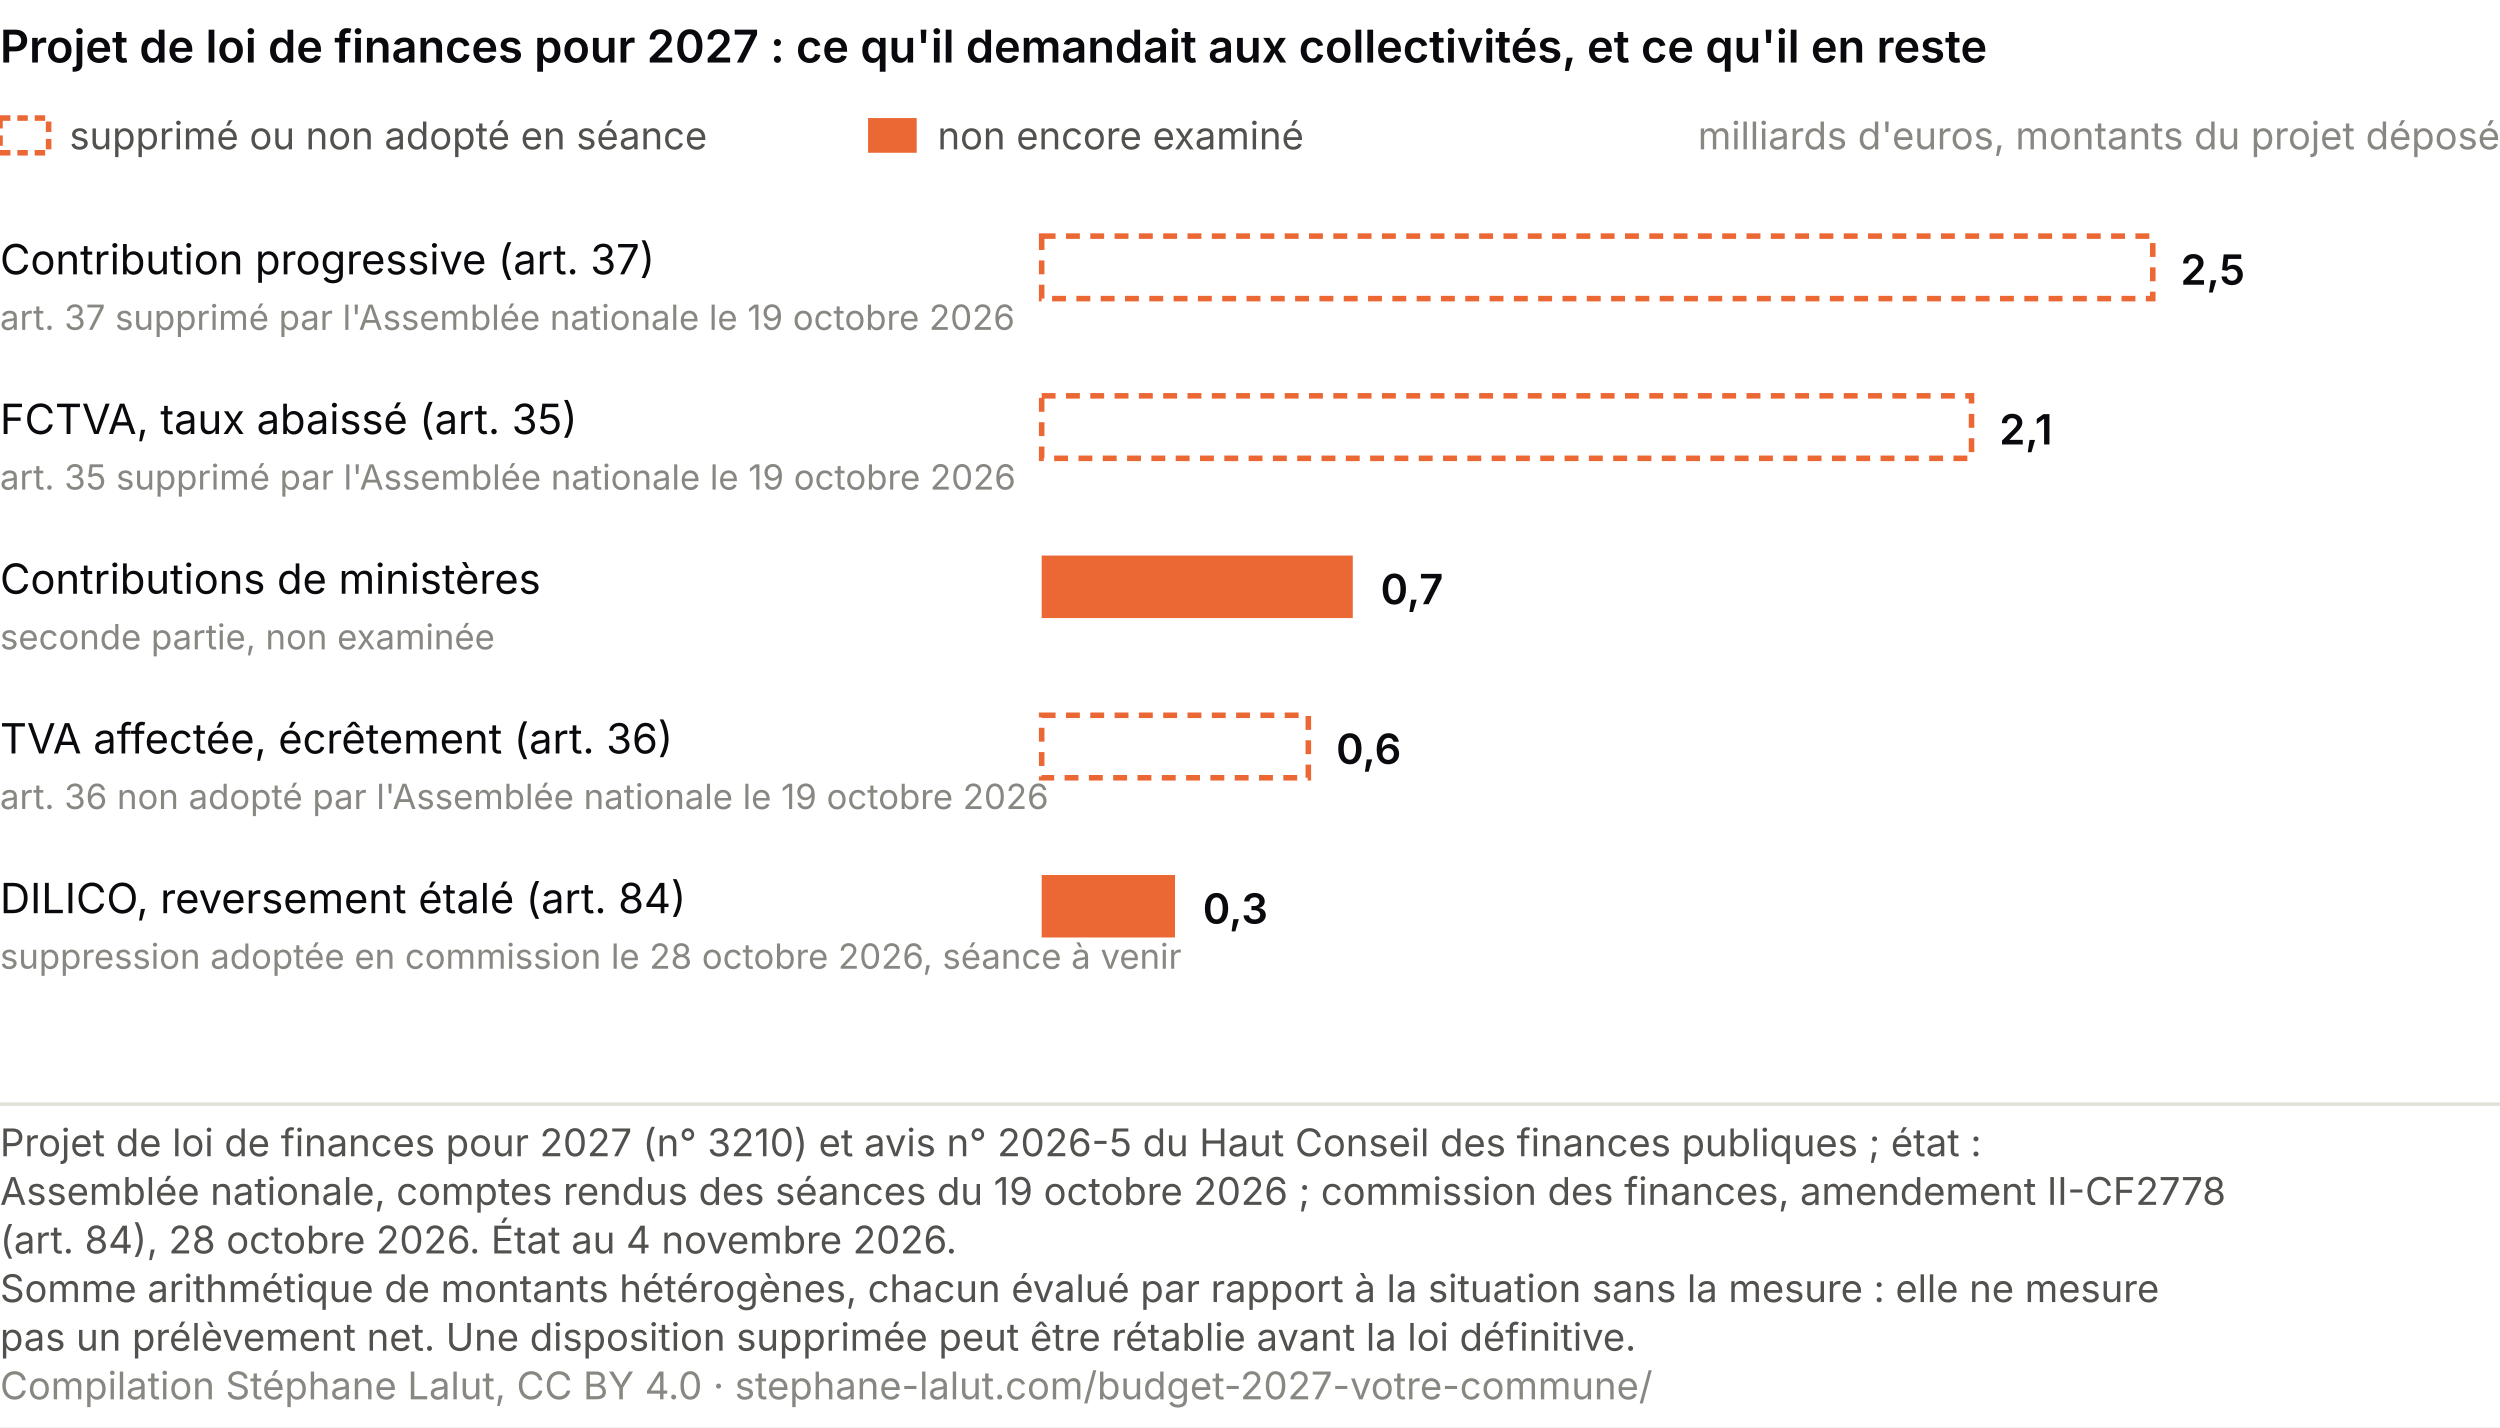
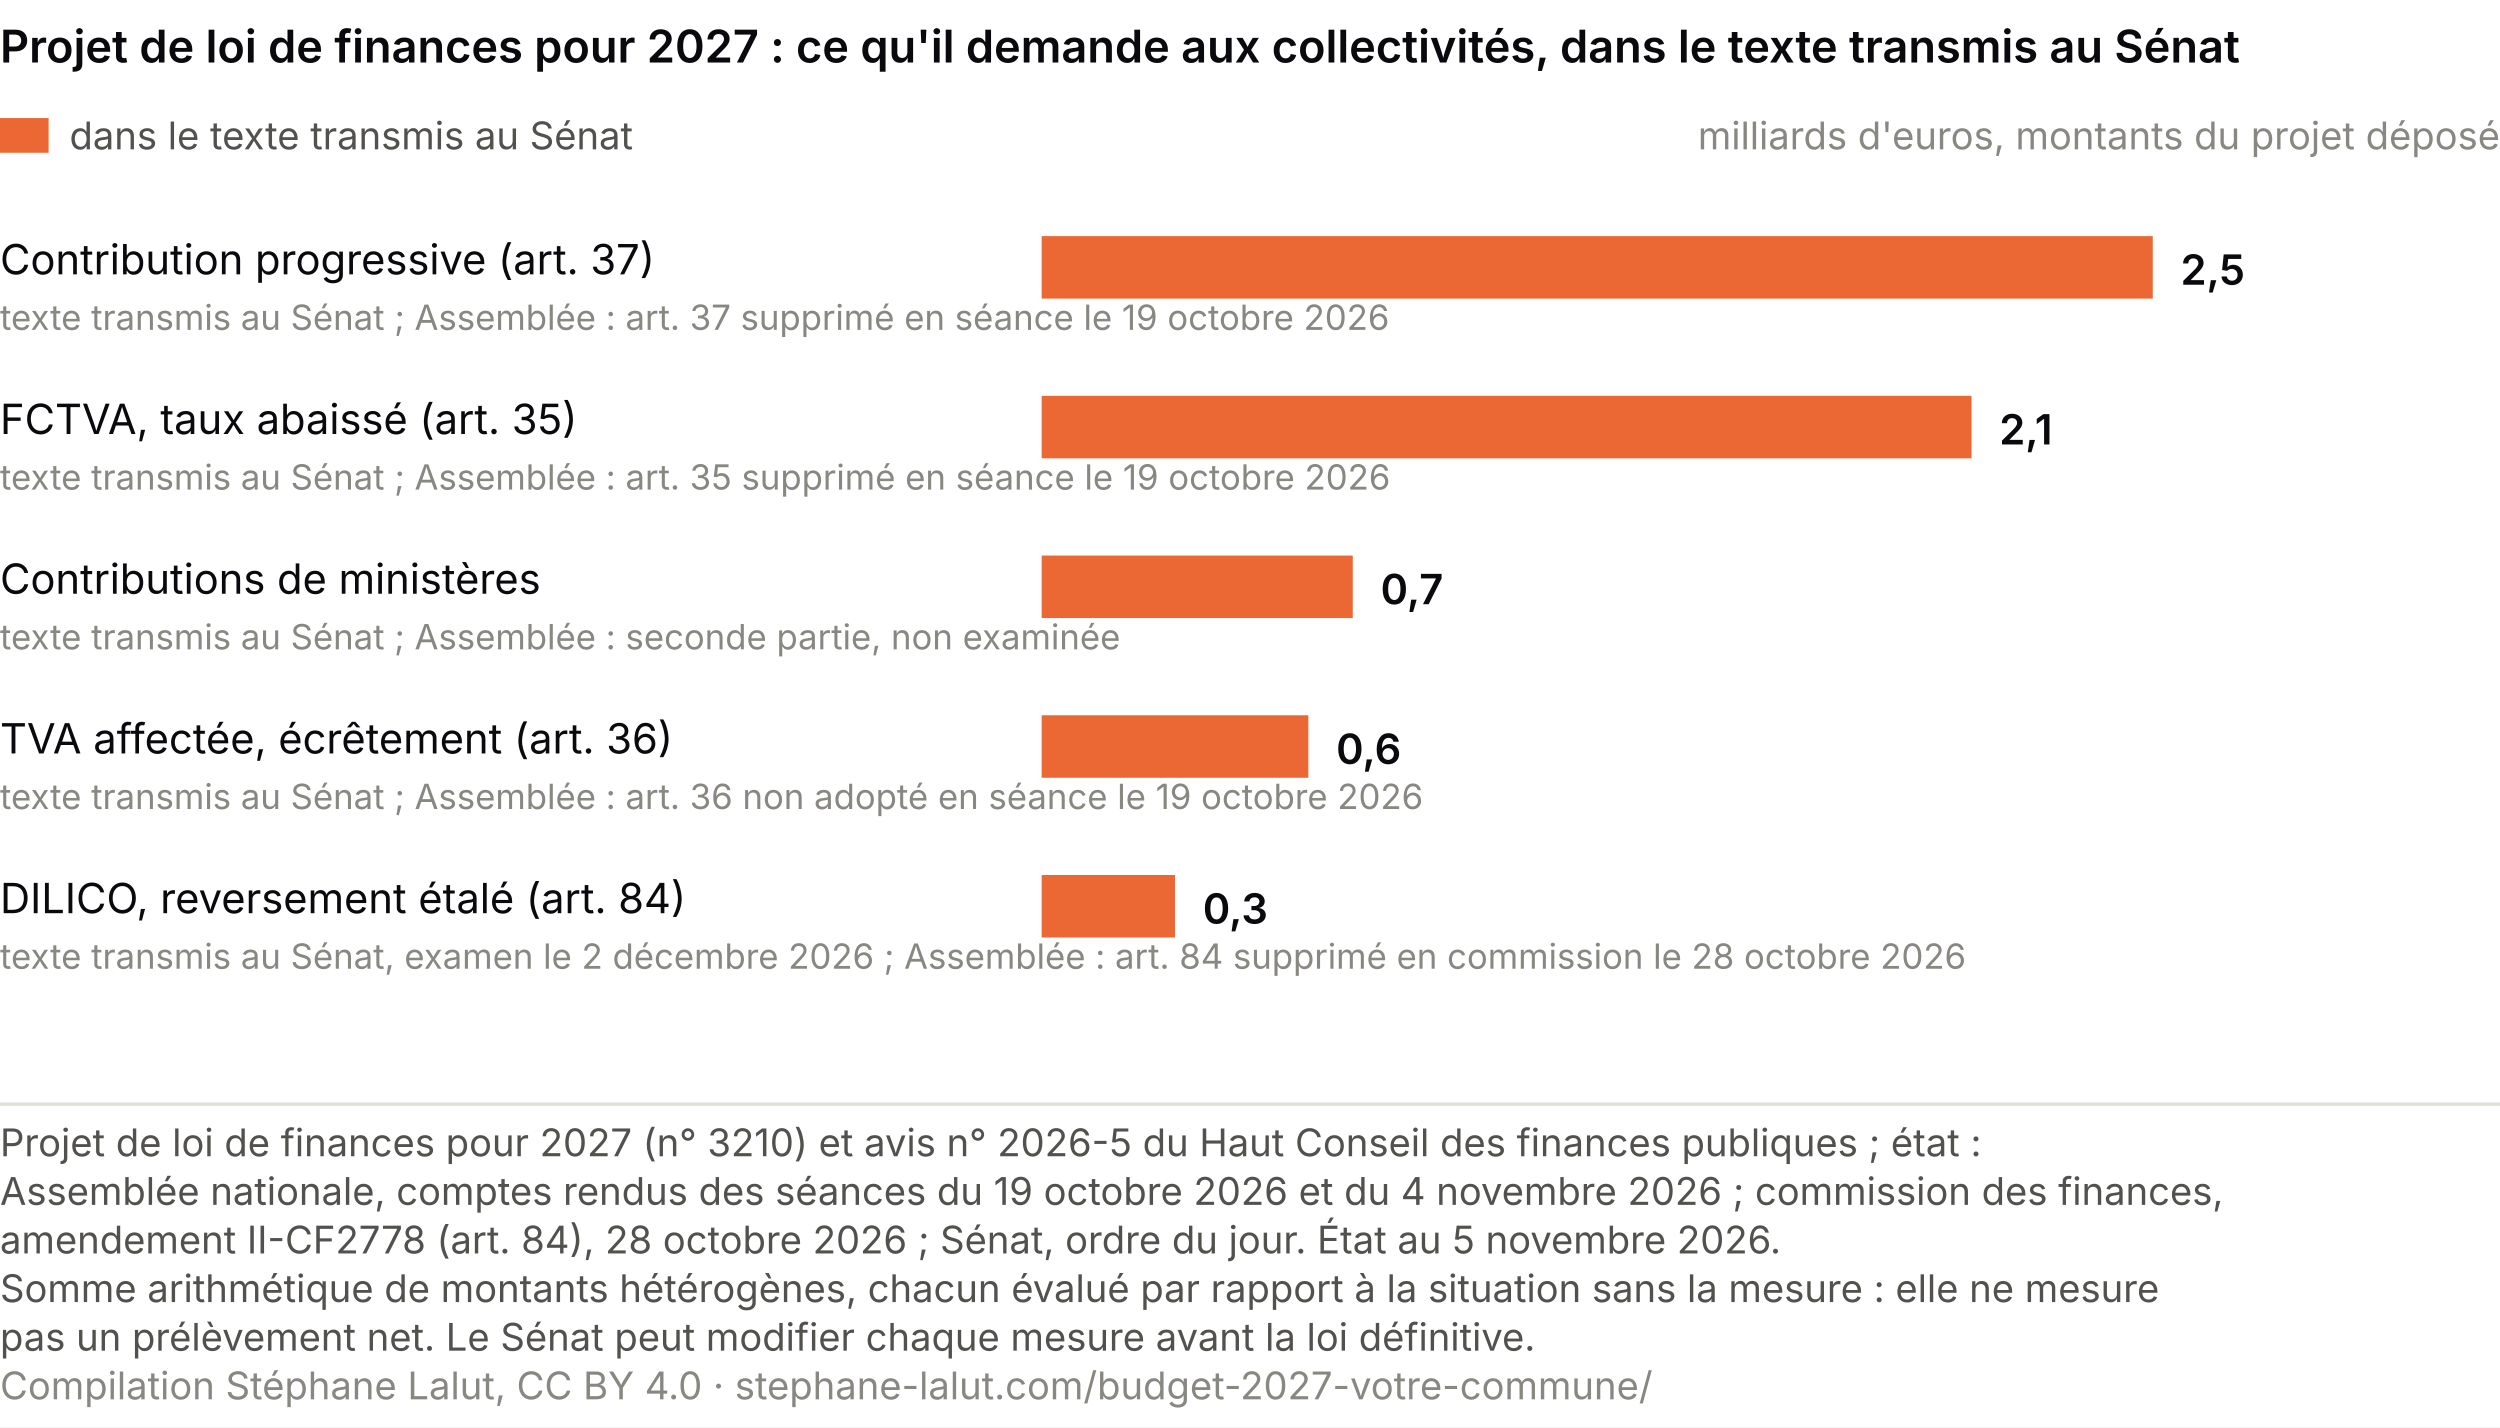
<svg xmlns="http://www.w3.org/2000/svg" viewBox="0 0 720 411" role="img" font-variant-numeric="tabular-nums" aria-labelledby="cp-t cp-d" font-family="system-ui, -apple-system, Segoe UI, sans-serif">
  <rect width="720" height="411" fill="#ffffff" />
-   <text x="0" y="18" font-size="13" font-weight="600" fill="#0A0A0E">Projet de loi de finances pour 2027 : ce qu'il demandait aux collectivités, et ce qu'il en reste</text>
-   <rect x="0" y="34" width="14" height="10" fill="#ffffff" stroke="#eb6834" stroke-width="1.6" stroke-dasharray="3 2" />
-   <text x="20.0" y="43.0" font-size="11" fill="#52514e" text-anchor="start">supprimé ou non adopté en séance</text>
-   <rect x="250" y="34" width="14" height="10" fill="#eb6834" />
-   <text x="270.0" y="43.0" font-size="11" fill="#52514e" text-anchor="start">non encore examiné</text>
+   <text x="0" y="18" font-size="13" font-weight="600" fill="#0A0A0E">Projet de loi de finances pour 2027 : ce qu'il demande aux collectivités, dans le texte transmis au Sénat</text>
+   <rect x="0" y="34" width="14" height="10" fill="#eb6834" />
+   <text x="20.0" y="43.0" font-size="11" fill="#52514e" text-anchor="start">dans le texte transmis au Sénat</text>
  <text x="720.0" y="43.0" font-size="11" fill="#898781" text-anchor="end">milliards d'euros, montants du projet déposé</text>
  <text x="0.0" y="79.0" font-size="12" fill="#0A0A0E" text-anchor="start">Contribution progressive (art. 37)</text>
-   <text x="0.0" y="95.0" font-size="10" fill="#898781" text-anchor="start">art. 37 supprimé par l'Assemblée nationale le 19 octobre 2026</text>
-   <rect x="300" y="68" width="320.0" height="18" fill="#ffffff" stroke="#eb6834" stroke-width="1.6" stroke-dasharray="4 3" />
+   <text x="0.0" y="95.0" font-size="10" fill="#898781" text-anchor="start">texte transmis au Sénat ; Assemblée : art. 37 supprimé en séance le 19 octobre 2026</text>
+   <rect x="300" y="68" width="320.0" height="18" fill="#eb6834" />
  <text x="628.0" y="82.0" font-size="12" fill="#0A0A0E" text-anchor="start" font-weight="600">2,5</text>
  <text x="0.0" y="125.0" font-size="12" fill="#0A0A0E" text-anchor="start">FCTVA, taux abaissé (art. 35)</text>
-   <text x="0.0" y="141.0" font-size="10" fill="#898781" text-anchor="start">art. 35 supprimé par l'Assemblée nationale le 19 octobre 2026</text>
-   <rect x="300" y="114" width="267.8" height="18" fill="#ffffff" stroke="#eb6834" stroke-width="1.6" stroke-dasharray="4 3" />
+   <text x="0.0" y="141.0" font-size="10" fill="#898781" text-anchor="start">texte transmis au Sénat ; Assemblée : art. 35 supprimé en séance le 19 octobre 2026</text>
+   <rect x="300" y="114" width="267.8" height="18" fill="#eb6834" />
  <text x="575.8" y="128.0" font-size="12" fill="#0A0A0E" text-anchor="start" font-weight="600">2,1</text>
  <text x="0.0" y="171.0" font-size="12" fill="#0A0A0E" text-anchor="start">Contributions de ministères</text>
-   <text x="0.0" y="187.0" font-size="10" fill="#898781" text-anchor="start">seconde partie, non examinée</text>
+   <text x="0.0" y="187.0" font-size="10" fill="#898781" text-anchor="start">texte transmis au Sénat ; Assemblée : seconde partie, non examinée</text>
  <rect x="300" y="160" width="89.6" height="18" fill="#eb6834" />
  <text x="397.6" y="174.0" font-size="12" fill="#0A0A0E" text-anchor="start" font-weight="600">0,7</text>
  <text x="0.0" y="217.0" font-size="12" fill="#0A0A0E" text-anchor="start">TVA affectée, écrêtement (art. 36)</text>
-   <text x="0.0" y="233.0" font-size="10" fill="#898781" text-anchor="start">art. 36 non adopté par l'Assemblée nationale le 19 octobre 2026</text>
-   <rect x="300" y="206" width="76.8" height="18" fill="#ffffff" stroke="#eb6834" stroke-width="1.6" stroke-dasharray="4 3" />
+   <text x="0.0" y="233.0" font-size="10" fill="#898781" text-anchor="start">texte transmis au Sénat ; Assemblée : art. 36 non adopté en séance le 19 octobre 2026</text>
+   <rect x="300" y="206" width="76.8" height="18" fill="#eb6834" />
  <text x="384.8" y="220.0" font-size="12" fill="#0A0A0E" text-anchor="start" font-weight="600">0,6</text>
  <text x="0.0" y="263.0" font-size="12" fill="#0A0A0E" text-anchor="start">DILICO, reversement étalé (art. 84)</text>
-   <text x="0.0" y="279.0" font-size="10" fill="#898781" text-anchor="start">suppression adoptée en commission le 28 octobre 2026, séance à venir</text>
+   <text x="0.0" y="279.0" font-size="10" fill="#898781" text-anchor="start">texte transmis au Sénat, examen le 2 décembre 2026 ; Assemblée : art. 84 supprimé en commission le 28 octobre 2026</text>
  <rect x="300" y="252" width="38.4" height="18" fill="#eb6834" />
  <text x="346.4" y="266.0" font-size="12" fill="#0A0A0E" text-anchor="start" font-weight="600">0,3</text>
  <line x1="0" y1="318.0" x2="720" y2="318.0" stroke="#e1e0d9" />
  <text class="pied-source" x="0" y="333.0" font-size="11" fill="#52514e">Projet de loi de finances pour 2027 (n° 3210) et avis n° 2026-5 du Haut Conseil des finances publiques ; état :</text>
-   <text class="pied-source" x="0" y="347.0" font-size="11" fill="#52514e">Assemblée nationale, comptes rendus des séances du 19 octobre 2026 ; commission des finances, amendement II-CF2778</text>
-   <text class="pied-source" x="0" y="361.0" font-size="11" fill="#52514e">(art. 84), 28 octobre 2026. État au 4 novembre 2026.</text>
+   <text class="pied-source" x="0" y="347.0" font-size="11" fill="#52514e">Assemblée nationale, comptes rendus des séances du 19 octobre 2026 et du 4 novembre 2026 ; commission des finances,</text>
+   <text class="pied-source" x="0" y="361.0" font-size="11" fill="#52514e">amendement II-CF2778 (art. 84), 28 octobre 2026 ; Sénat, ordre du jour. État au 5 novembre 2026.</text>
  <text class="pied-note" x="0" y="375.0" font-size="11" fill="#52514e">Somme arithmétique de montants hétérogènes, chacun évalué par rapport à la situation sans la mesure : elle ne mesure</text>
-   <text class="pied-note" x="0" y="389.0" font-size="11" fill="#52514e">pas un prélèvement net. Une disposition supprimée peut être rétablie avant la loi définitive.</text>
+   <text class="pied-note" x="0" y="389.0" font-size="11" fill="#52514e">pas un prélèvement net. Le Sénat peut modifier chaque mesure avant la loi définitive.</text>
  <text class="pied-licence" x="0" y="403.0" font-size="11" fill="#898781">Compilation Stéphane Lalut, CC BY 4.0 · stephane-lalut.com/budget-2027-votre-commune/</text>
</svg>
